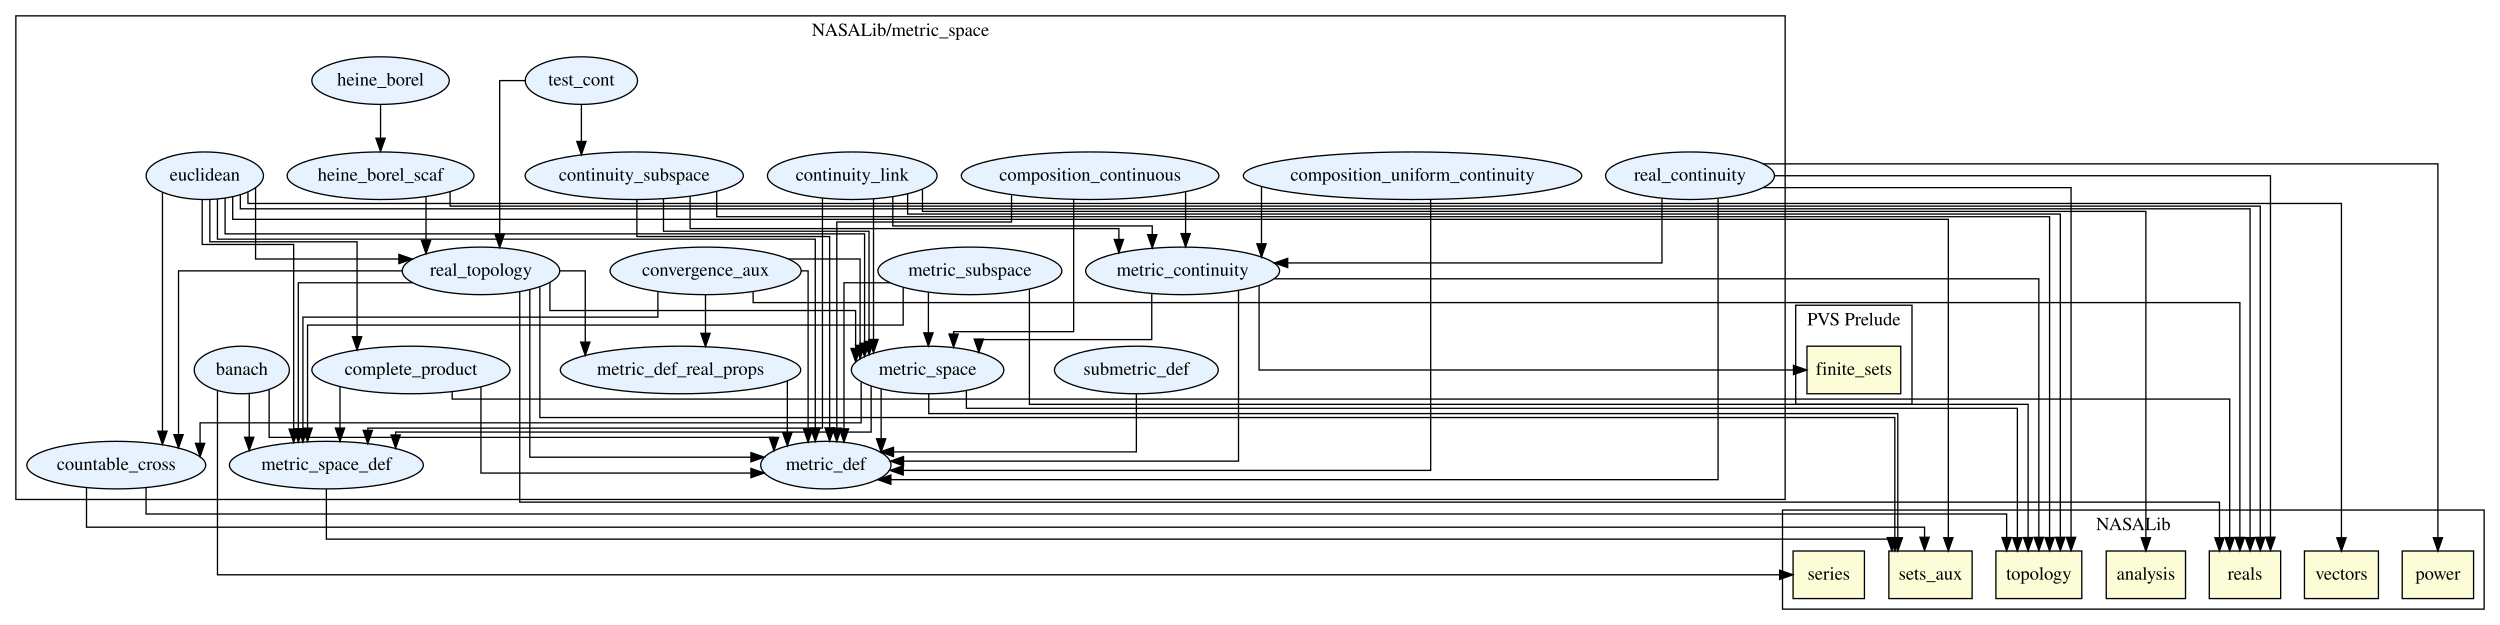
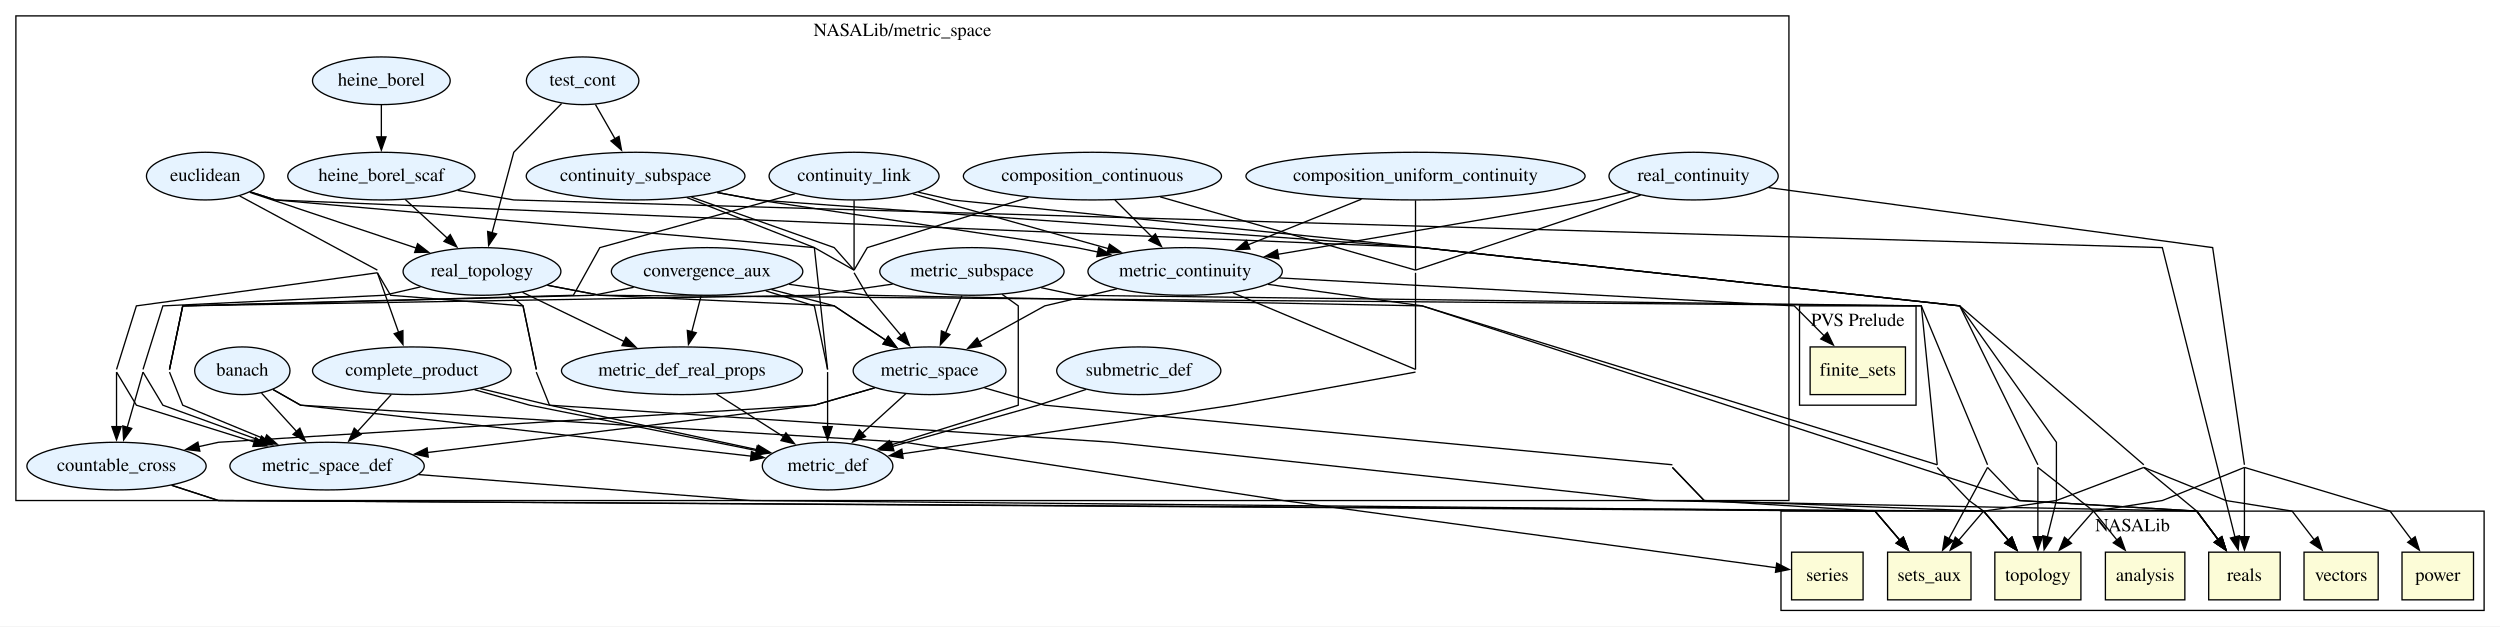
- <svg xmlns="http://www.w3.org/2000/svg" width="1892pt" height="473pt" viewBox="0.00 0.00 1892.00 473.00">
+ <svg xmlns="http://www.w3.org/2000/svg" width="1888pt" height="473pt" viewBox="0.00 0.00 1888.00 473.00">
  <g id="graph0" class="graph" transform="scale(1 1) rotate(0) translate(4 469)">
-     <polygon fill="white" stroke="transparent" points="-4,4 -4,-469 1888,-469 1888,4 -4,4" />
-     <g id="clust1" class="cluster">
-       <polygon fill="none" stroke="black" points="1345,-8 1345,-83 1876,-83 1876,-8 1345,-8" />
-       <text text-anchor="middle" x="1610.5" y="-67.8" font-family="Times,serif" font-size="14.00">NASALib</text>
-     </g>
+     <polygon fill="white" stroke="none" points="-4,4 -4,-469 1884,-469 1884,4 -4,4" />
    <g id="clust2" class="cluster">
      <polygon fill="none" stroke="black" points="8,-91 8,-457 1347,-457 1347,-91 8,-91" />
      <text text-anchor="middle" x="677.5" y="-441.8" font-family="Times,serif" font-size="14.00">NASALib/metric_space</text>
    </g>
+     <g id="clust1" class="cluster">
+       <polygon fill="none" stroke="black" points="1341,-8 1341,-83 1872,-83 1872,-8 1341,-8" />
+       <text text-anchor="middle" x="1606.5" y="-67.8" font-family="Times,serif" font-size="14.00">NASALib</text>
+     </g>
    <g id="clust3" class="cluster">
      <polygon fill="none" stroke="black" points="1355,-163 1355,-238 1443,-238 1443,-163 1355,-163" />
      <text text-anchor="middle" x="1399" y="-222.8" font-family="Times,serif" font-size="14.00">PVS Prelude</text>
    </g>
    <g id="node1" class="node">
-       <polygon fill="#fcfcd7" stroke="black" points="1434.5,-207 1363.5,-207 1363.5,-171 1434.5,-171 1434.5,-207" />
-       <text text-anchor="middle" x="1399" y="-185.3" font-family="Times,serif" font-size="14.00">finite_sets</text>
+       <polygon fill="#fcfcd7" stroke="black" points="1646,-52 1586,-52 1586,-16 1646,-16 1646,-52" />
+       <text text-anchor="middle" x="1616" y="-30.3" font-family="Times,serif" font-size="14.00">analysis</text>
    </g>
    <g id="node2" class="node">
-       <polygon fill="#fcfcd7" stroke="black" points="1650,-52 1590,-52 1590,-16 1650,-16 1650,-52" />
-       <text text-anchor="middle" x="1620" y="-30.3" font-family="Times,serif" font-size="14.00">analysis</text>
-     </g>
-     <g id="node3" class="node">
      <ellipse fill="#e6f3ff" stroke="black" cx="179" cy="-189" rx="36" ry="18" />
      <text text-anchor="middle" x="179" y="-185.3" font-family="Times,serif" font-size="14.00">banach</text>
    </g>
-     <g id="node15" class="node">
+     <g id="node14" class="node">
      <ellipse fill="#e6f3ff" stroke="black" cx="621" cy="-117" rx="49.29" ry="18" />
      <text text-anchor="middle" x="621" y="-113.3" font-family="Times,serif" font-size="14.00">metric_def</text>
    </g>
    <g id="edge1" class="edge">
-       <path fill="none" stroke="black" d="M199.68,-174.25C199.68,-159.19 199.68,-138 199.68,-138 199.68,-138 581.73,-138 581.73,-138 581.73,-138 581.73,-137 581.73,-137" />
-       <polygon fill="black" stroke="black" points="585.23,-137.99 581.73,-127.99 578.23,-137.99 585.23,-137.99" />
-     </g>
-     <g id="node18" class="node">
+       <path fill="none" stroke="black" d="M202.29,-174.77C212.84,-168.77 223,-163 223,-163 223,-163 453.01,-136.99 563.32,-124.52" />
+       <polygon fill="black" stroke="black" points="563.52,-128.02 573.06,-123.42 562.73,-121.07 563.52,-128.02" />
+     </g>
+     <g id="node17" class="node">
      <ellipse fill="#e6f3ff" stroke="black" cx="243" cy="-117" rx="73.39" ry="18" />
      <text text-anchor="middle" x="243" y="-113.3" font-family="Times,serif" font-size="14.00">metric_space_def</text>
    </g>
    <g id="edge2" class="edge">
-       <path fill="none" stroke="black" d="M184.62,-171.2C184.62,-171.2 184.62,-138.1 184.62,-138.1" />
-       <polygon fill="black" stroke="black" points="188.12,-138.1 184.62,-128.1 181.12,-138.1 188.12,-138.1" />
-     </g>
-     <g id="node26" class="node">
-       <polygon fill="#fcfcd7" stroke="black" points="1407,-52 1353,-52 1353,-16 1407,-16 1407,-52" />
-       <text text-anchor="middle" x="1380" y="-30.3" font-family="Times,serif" font-size="14.00">series</text>
+       <path fill="none" stroke="black" d="M193.52,-172.12C201.32,-163.59 211.1,-152.89 219.91,-143.25" />
+       <polygon fill="black" stroke="black" points="222.46,-145.66 226.62,-135.91 217.29,-140.93 222.46,-145.66" />
+     </g>
+     <g id="node25" class="node">
+       <polygon fill="#fcfcd7" stroke="black" points="1403,-52 1349,-52 1349,-16 1403,-16 1403,-52" />
+       <text text-anchor="middle" x="1376" y="-30.3" font-family="Times,serif" font-size="14.00">series</text>
    </g>
    <g id="edge3" class="edge">
-       <path fill="none" stroke="black" d="M160.58,-173.57C160.58,-134.37 160.58,-34 160.58,-34 160.58,-34 1342.82,-34 1342.82,-34" />
-       <polygon fill="black" stroke="black" points="1342.82,-37.5 1352.82,-34 1342.82,-30.5 1342.82,-37.5" />
-     </g>
-     <g id="node4" class="node">
+       <path fill="none" stroke="black" d="M202.29,-174.77C212.84,-168.77 223,-163 223,-163 223,-163 679,-135 679,-135 679,-135 965,-91 965,-91 965,-91 1235.11,-54.2 1337.38,-40.26" />
+       <polygon fill="black" stroke="black" points="1337.78,-43.74 1347.22,-38.92 1336.83,-36.8 1337.78,-43.74" />
+     </g>
+     <g id="node3" class="node">
      <ellipse fill="#e6f3ff" stroke="black" cx="307" cy="-189" rx="74.99" ry="18" />
      <text text-anchor="middle" x="307" y="-185.3" font-family="Times,serif" font-size="14.00">complete_product</text>
    </g>
    <g id="edge4" class="edge">
-       <path fill="none" stroke="black" d="M359.98,-176.12C359.98,-153.97 359.98,-111 359.98,-111 359.98,-111 564.33,-111 564.33,-111" />
-       <polygon fill="black" stroke="black" points="564.33,-114.5 574.33,-111 564.33,-107.5 564.33,-114.5" />
+       <path fill="none" stroke="black" d="M354.37,-174.69C375.62,-168.72 396,-163 396,-163 396,-163 500.72,-142.06 567.27,-128.75" />
+       <polygon fill="black" stroke="black" points="567.81,-132.21 576.93,-126.81 566.44,-125.34 567.81,-132.21" />
    </g>
    <g id="edge5" class="edge">
-       <path fill="none" stroke="black" d="M253.3,-176.46C253.3,-176.46 253.3,-145.06 253.3,-145.06" />
-       <polygon fill="black" stroke="black" points="256.8,-145.06 253.3,-135.06 249.8,-145.06 256.8,-145.06" />
-     </g>
-     <g id="node25" class="node">
-       <polygon fill="#fcfcd7" stroke="black" points="1722,-52 1668,-52 1668,-16 1722,-16 1722,-52" />
-       <text text-anchor="middle" x="1695" y="-30.3" font-family="Times,serif" font-size="14.00">reals</text>
+       <path fill="none" stroke="black" d="M291.51,-171.05C283.88,-162.71 274.53,-152.49 266.09,-143.25" />
+       <polygon fill="black" stroke="black" points="268.7,-140.92 259.37,-135.91 263.54,-145.65 268.7,-140.92" />
+     </g>
+     <g id="node24" class="node">
+       <polygon fill="#fcfcd7" stroke="black" points="1718,-52 1664,-52 1664,-16 1718,-16 1718,-52" />
+       <text text-anchor="middle" x="1691" y="-30.3" font-family="Times,serif" font-size="14.00">reals</text>
    </g>
    <g id="edge6" class="edge">
-       <path fill="none" stroke="black" d="M338.21,-172.55C338.21,-169.37 338.21,-167 338.21,-167 338.21,-167 1683.43,-167 1683.43,-167 1683.43,-167 1683.43,-62.21 1683.43,-62.21" />
-       <polygon fill="black" stroke="black" points="1686.93,-62.21 1683.43,-52.21 1679.93,-62.21 1686.93,-62.21" />
-     </g>
-     <g id="node5" class="node">
+       <path fill="none" stroke="black" d="M358.7,-175.57C384.8,-169.3 411,-163 411,-163 411,-163 836,-135 836,-135 836,-135 1245,-91 1245,-91 1245,-91 1655,-83 1655,-83 1655,-83 1662.9,-72.46 1671.3,-61.26" />
+       <polygon fill="black" stroke="black" points="1673.9,-63.64 1677.1,-53.54 1668.3,-59.44 1673.9,-63.64" />
+     </g>
+     <g id="node4" class="node">
      <ellipse fill="#e6f3ff" stroke="black" cx="821" cy="-336" rx="97.48" ry="18" />
      <text text-anchor="middle" x="821" y="-332.3" font-family="Times,serif" font-size="14.00">composition_continuous</text>
    </g>
-     <g id="node14" class="node">
+     <g id="node13" class="node">
      <ellipse fill="#e6f3ff" stroke="black" cx="891" cy="-264" rx="73.39" ry="18" />
      <text text-anchor="middle" x="891" y="-260.3" font-family="Times,serif" font-size="14.00">metric_continuity</text>
    </g>
    <g id="edge7" class="edge">
-       <path fill="none" stroke="black" d="M893.26,-323.79C893.26,-323.79 893.26,-292.23 893.26,-292.23" />
-       <polygon fill="black" stroke="black" points="896.76,-292.23 893.26,-282.23 889.76,-292.23 896.76,-292.23" />
+       <path fill="none" stroke="black" d="M837.95,-318.05C846.46,-309.54 856.93,-299.07 866.32,-289.68" />
+       <polygon fill="black" stroke="black" points="868.54,-292.41 873.14,-282.86 863.59,-287.46 868.54,-292.41" />
    </g>
    <g id="edge8" class="edge">
-       <path fill="none" stroke="black" d="M761.53,-321.36C761.53,-311.77 761.53,-301 761.53,-301 761.53,-301 629.29,-301 629.29,-301 629.29,-301 629.29,-144.98 629.29,-144.98" />
-       <polygon fill="black" stroke="black" points="632.79,-144.98 629.29,-134.98 625.79,-144.98 632.79,-144.98" />
-     </g>
-     <g id="node17" class="node">
+       <path fill="none" stroke="black" d="M872.15,-320.33C943.7,-299.8 1065,-265 1065,-265" />
+       <path fill="none" stroke="black" d="M1065,-263C1065,-263 1065,-190 1065,-190" />
+     </g>
+     <g id="node16" class="node">
      <ellipse fill="#e6f3ff" stroke="black" cx="698" cy="-189" rx="57.69" ry="18" />
      <text text-anchor="middle" x="698" y="-185.3" font-family="Times,serif" font-size="14.00">metric_space</text>
    </g>
    <g id="edge9" class="edge">
-       <path fill="none" stroke="black" d="M808.55,-318.08C808.55,-285.07 808.55,-218 808.55,-218 808.55,-218 717.69,-218 717.69,-218 717.69,-218 717.69,-216.2 717.69,-216.2" />
-       <polygon fill="black" stroke="black" points="721.19,-216.2 717.69,-206.2 714.19,-216.2 721.19,-216.2" />
-     </g>
-     <g id="node6" class="node">
+       <path fill="none" stroke="black" d="M772.74,-319.95C722.48,-304.28 651,-282 651,-282 651,-282 641,-265 641,-265" />
+     </g>
+     <g id="node5" class="node">
      <ellipse fill="#e6f3ff" stroke="black" cx="1065" cy="-336" rx="128.08" ry="18" />
      <text text-anchor="middle" x="1065" y="-332.3" font-family="Times,serif" font-size="14.00">composition_uniform_continuity</text>
    </g>
    <g id="edge10" class="edge">
-       <path fill="none" stroke="black" d="M950.7,-327.74C950.7,-327.74 950.7,-284.48 950.7,-284.48" />
-       <polygon fill="black" stroke="black" points="954.2,-284.48 950.7,-274.48 947.2,-284.48 954.2,-284.48" />
+       <path fill="none" stroke="black" d="M1024.2,-318.59C998.49,-308.24 965.18,-294.84 938.31,-284.03" />
+       <polygon fill="black" stroke="black" points="939.97,-280.93 929.39,-280.44 937.36,-287.42 939.97,-280.93" />
    </g>
    <g id="edge11" class="edge">
-       <path fill="none" stroke="black" d="M1078.74,-317.75C1078.74,-264.49 1078.74,-113 1078.74,-113 1078.74,-113 679.55,-113 679.55,-113" />
-       <polygon fill="black" stroke="black" points="679.55,-109.5 669.55,-113 679.55,-116.5 679.55,-109.5" />
-     </g>
-     <g id="node7" class="node">
+       <path fill="none" stroke="black" d="M1065,-317.7C1065,-296.97 1065,-265 1065,-265" />
+     </g>
+     <g id="node6" class="node">
      <ellipse fill="#e6f3ff" stroke="black" cx="641" cy="-336" rx="64.19" ry="18" />
      <text text-anchor="middle" x="641" y="-332.3" font-family="Times,serif" font-size="14.00">continuity_link</text>
    </g>
    <g id="edge12" class="edge">
-       <path fill="none" stroke="black" d="M694.12,-325.64C694.12,-318.02 694.12,-309 694.12,-309 694.12,-309 1620,-309 1620,-309 1620,-309 1620,-62.04 1620,-62.04" />
-       <polygon fill="black" stroke="black" points="1623.5,-62.04 1620,-52.04 1616.5,-62.04 1623.5,-62.04" />
+       <path fill="none" stroke="black" d="M689.53,-323.85C703.48,-320.65 715,-318 715,-318 715,-318 1070,-282 1070,-282 1070,-282 1476,-238 1476,-238 1476,-238 1535,-118 1535,-118" />
+       <path fill="none" stroke="black" d="M1535,-116C1535,-116 1577,-83 1577,-83 1577,-83 1585.56,-72.46 1594.66,-61.26" />
+       <polygon fill="black" stroke="black" points="1597.38,-63.47 1600.97,-53.5 1591.94,-59.06 1597.38,-63.47" />
    </g>
    <g id="edge13" class="edge">
-       <path fill="none" stroke="black" d="M671.68,-320.1C671.68,-309.69 671.68,-298 671.68,-298 671.68,-298 868.02,-298 868.02,-298 868.02,-298 868.02,-291.4 868.02,-291.4" />
-       <polygon fill="black" stroke="black" points="871.52,-291.4 868.02,-281.4 864.52,-291.4 871.52,-291.4" />
+       <path fill="none" stroke="black" d="M685.41,-322.57C726.54,-311.05 787.97,-293.85 832.97,-281.25" />
+       <polygon fill="black" stroke="black" points="833.89,-284.62 842.58,-278.56 832,-277.88 833.89,-284.62" />
    </g>
    <g id="edge14" class="edge">
-       <path fill="none" stroke="black" d="M657.07,-318.56C657.07,-318.56 657.07,-212.1 657.07,-212.1" />
-       <polygon fill="black" stroke="black" points="660.57,-212.1 657.07,-202.1 653.57,-212.1 660.57,-212.1" />
+       <path fill="none" stroke="black" d="M641,-317.7C641,-296.97 641,-265 641,-265" />
    </g>
    <g id="edge15" class="edge">
-       <path fill="none" stroke="black" d="M618.43,-319.05C618.43,-272.31 618.43,-145 618.43,-145 618.43,-145 274.35,-145 274.35,-145 274.35,-145 274.35,-143.29 274.35,-143.29" />
-       <polygon fill="black" stroke="black" points="277.85,-143.29 274.35,-133.29 270.85,-143.29 277.85,-143.29" />
-     </g>
-     <g id="node28" class="node">
-       <polygon fill="#fcfcd7" stroke="black" points="1571.5,-52 1506.5,-52 1506.5,-16 1571.5,-16 1571.5,-52" />
-       <text text-anchor="middle" x="1539" y="-30.3" font-family="Times,serif" font-size="14.00">topology</text>
+       <path fill="none" stroke="black" d="M124,-188C124,-188 134,-163 134,-163 134,-163 166.8,-149.46 196.42,-137.23" />
+       <polygon fill="black" stroke="black" points="197.4,-140.61 205.31,-133.56 194.73,-134.14 197.4,-140.61" />
+       <path fill="none" stroke="black" d="M596.47,-322.71C539.75,-307.05 449,-282 449,-282 449,-282 429,-246 429,-246 429,-246 134,-238 134,-238 134,-238 124,-190 124,-190" />
+     </g>
+     <g id="node27" class="node">
+       <polygon fill="#fcfcd7" stroke="black" points="1567.5,-52 1502.5,-52 1502.5,-16 1567.5,-16 1567.5,-52" />
+       <text text-anchor="middle" x="1535" y="-30.3" font-family="Times,serif" font-size="14.00">topology</text>
    </g>
    <g id="edge16" class="edge">
-       <path fill="none" stroke="black" d="M682.9,-322.18C682.9,-314.71 682.9,-307 682.9,-307 682.9,-307 1555.25,-307 1555.25,-307 1555.25,-307 1555.25,-62.34 1555.25,-62.34" />
-       <polygon fill="black" stroke="black" points="1558.75,-62.34 1555.25,-52.34 1551.75,-62.34 1558.75,-62.34" />
-     </g>
-     <g id="node8" class="node">
+       <path fill="none" stroke="black" d="M1535,-116C1535,-116 1535,-86.96 1535,-63.66" />
+       <polygon fill="black" stroke="black" points="1538.5,-63.69 1535,-53.69 1531.5,-63.69 1538.5,-63.69" />
+     </g>
+     <g id="node7" class="node">
      <ellipse fill="#e6f3ff" stroke="black" cx="476" cy="-336" rx="82.59" ry="18" />
      <text text-anchor="middle" x="476" y="-332.3" font-family="Times,serif" font-size="14.00">continuity_subspace</text>
    </g>
    <g id="edge17" class="edge">
-       <path fill="none" stroke="black" d="M518.27,-320.19C518.27,-309.01 518.27,-296 518.27,-296 518.27,-296 842.79,-296 842.79,-296 842.79,-296 842.79,-287.76 842.79,-287.76" />
-       <polygon fill="black" stroke="black" points="846.29,-287.76 842.79,-277.76 839.29,-287.76 846.29,-287.76" />
+       <path fill="none" stroke="black" d="M537.62,-323.61C554.38,-320.52 568,-318 568,-318 568,-318 809,-282 809,-282 809,-282 815.61,-280.63 825.08,-278.67" />
+       <polygon fill="black" stroke="black" points="825.74,-282.1 834.82,-276.65 824.32,-275.25 825.74,-282.1" />
    </g>
    <g id="edge18" class="edge">
-       <path fill="none" stroke="black" d="M477.99,-317.82C477.99,-304.96 477.99,-290 477.99,-290 477.99,-290 623.86,-290 623.86,-290 623.86,-290 623.86,-145.19 623.86,-145.19" />
-       <polygon fill="black" stroke="black" points="627.36,-145.19 623.86,-135.19 620.36,-145.19 627.36,-145.19" />
+       <path fill="none" stroke="black" d="M514.69,-319.81C554.58,-304.15 611,-282 611,-282 611,-282 621,-190 621,-190" />
    </g>
    <g id="edge19" class="edge">
-       <path fill="none" stroke="black" d="M498.13,-318.43C498.13,-306.92 498.13,-294 498.13,-294 498.13,-294 653.69,-294 653.69,-294 653.69,-294 653.69,-210.64 653.69,-210.64" />
-       <polygon fill="black" stroke="black" points="657.19,-210.64 653.69,-200.64 650.19,-210.64 657.19,-210.64" />
+       <path fill="none" stroke="black" d="M518.18,-320.1C562.55,-304.42 626,-282 626,-282 626,-282 641,-265 641,-265" />
    </g>
    <g id="edge20" class="edge">
-       <path fill="none" stroke="black" d="M538.41,-324.1C538.41,-315.36 538.41,-305 538.41,-305 538.41,-305 1547.12,-305 1547.12,-305 1547.12,-305 1547.12,-62.2 1547.12,-62.2" />
-       <polygon fill="black" stroke="black" points="1550.63,-62.2 1547.12,-52.2 1543.63,-62.2 1550.63,-62.2" />
-     </g>
-     <g id="node9" class="node">
+       <path fill="none" stroke="black" d="M537.62,-323.61C554.38,-320.52 568,-318 568,-318 568,-318 1070,-282 1070,-282 1070,-282 1476,-238 1476,-238 1476,-238 1549,-135 1549,-135 1549,-135 1549,-91 1549,-91 1549,-91 1545.55,-77.21 1542.08,-63.32" />
+       <polygon fill="black" stroke="black" points="1545.54,-62.73 1539.72,-53.88 1538.75,-64.43 1545.54,-62.73" />
+     </g>
+     <g id="node8" class="node">
      <ellipse fill="#e6f3ff" stroke="black" cx="530" cy="-264" rx="72.29" ry="18" />
      <text text-anchor="middle" x="530" y="-260.3" font-family="Times,serif" font-size="14.00">convergence_aux</text>
    </g>
    <g id="edge21" class="edge">
-       <path fill="none" stroke="black" d="M602.24,-264C605.58,-264 607.57,-264 607.57,-264 607.57,-264 607.57,-144.44 607.57,-144.44" />
-       <polygon fill="black" stroke="black" points="611.07,-144.44 607.57,-134.44 604.07,-144.44 611.07,-144.44" />
-     </g>
-     <g id="node16" class="node">
+       <path fill="none" stroke="black" d="M574.29,-249.33C593.2,-243.49 611,-238 611,-238 611,-238 621,-190 621,-190" />
+       <path fill="none" stroke="black" d="M621,-188C621,-188 621,-166.08 621,-146.77" />
+       <polygon fill="black" stroke="black" points="624.5,-146.82 621,-136.82 617.5,-146.82 624.5,-146.82" />
+     </g>
+     <g id="node15" class="node">
      <ellipse fill="#e6f3ff" stroke="black" cx="511" cy="-189" rx="90.98" ry="18" />
      <text text-anchor="middle" x="511" y="-185.3" font-family="Times,serif" font-size="14.00">metric_def_real_props</text>
    </g>
    <g id="edge22" class="edge">
-       <path fill="none" stroke="black" d="M529.92,-245.84C529.92,-245.84 529.92,-216.73 529.92,-216.73" />
-       <polygon fill="black" stroke="black" points="533.42,-216.73 529.92,-206.73 526.42,-216.73 533.42,-216.73" />
+       <path fill="none" stroke="black" d="M525.5,-245.7C523.38,-237.58 520.81,-227.68 518.42,-218.5" />
+       <polygon fill="black" stroke="black" points="521.82,-217.69 515.92,-208.89 515.05,-219.45 521.82,-217.69" />
    </g>
    <g id="edge23" class="edge">
-       <path fill="none" stroke="black" d="M592.57,-273C620.37,-273 646.92,-273 646.92,-273 646.92,-273 646.92,-207.67 646.92,-207.67" />
-       <polygon fill="black" stroke="black" points="650.42,-207.67 646.92,-197.67 643.42,-207.67 650.42,-207.67" />
+       <path fill="none" stroke="black" d="M578.56,-250.35C602.37,-244.15 626,-238 626,-238 626,-238 646.07,-224.62 665.02,-211.99" />
+       <polygon fill="black" stroke="black" points="666.79,-215.02 673.17,-206.56 662.9,-209.19 666.79,-215.02" />
    </g>
    <g id="edge24" class="edge">
-       <path fill="none" stroke="black" d="M493.89,-248.14C493.89,-238.88 493.89,-229 493.89,-229 493.89,-229 225.25,-229 225.25,-229 225.25,-229 225.25,-144.5 225.25,-144.5" />
-       <polygon fill="black" stroke="black" points="228.75,-144.5 225.25,-134.5 221.75,-144.5 228.75,-144.5" />
+       <path fill="none" stroke="black" d="M474.56,-252.04C457.92,-248.75 444,-246 444,-246 444,-246 134,-238 134,-238 134,-238 124,-190 124,-190" />
    </g>
    <g id="edge25" class="edge">
-       <path fill="none" stroke="black" d="M565.96,-248.39C565.96,-243.81 565.96,-240 565.96,-240 565.96,-240 1691.14,-240 1691.14,-240 1691.14,-240 1691.14,-62.28 1691.14,-62.28" />
-       <polygon fill="black" stroke="black" points="1694.64,-62.28 1691.14,-52.28 1687.64,-62.28 1694.64,-62.28" />
-     </g>
-     <g id="node10" class="node">
+       <path fill="none" stroke="black" d="M591.92,-254.3C621.69,-250.12 651,-246 651,-246 651,-246 1070,-238 1070,-238 1070,-238 1521,-91 1521,-91 1521,-91 1655,-83 1655,-83 1655,-83 1662.9,-72.46 1671.3,-61.26" />
+       <polygon fill="black" stroke="black" points="1673.9,-63.64 1677.1,-53.54 1668.3,-59.44 1673.9,-63.64" />
+     </g>
+     <g id="node9" class="node">
      <ellipse fill="#e6f3ff" stroke="black" cx="84" cy="-117" rx="67.69" ry="18" />
      <text text-anchor="middle" x="84" y="-113.3" font-family="Times,serif" font-size="14.00">countable_cross</text>
    </g>
-     <g id="node27" class="node">
-       <polygon fill="#fcfcd7" stroke="black" points="1488.5,-52 1425.5,-52 1425.5,-16 1488.5,-16 1488.5,-52" />
-       <text text-anchor="middle" x="1457" y="-30.3" font-family="Times,serif" font-size="14.00">sets_aux</text>
+     <g id="node26" class="node">
+       <polygon fill="#fcfcd7" stroke="black" points="1484.5,-52 1421.5,-52 1421.5,-16 1484.5,-16 1484.5,-52" />
+       <text text-anchor="middle" x="1453" y="-30.3" font-family="Times,serif" font-size="14.00">sets_aux</text>
    </g>
    <g id="edge26" class="edge">
-       <path fill="none" stroke="black" d="M61.47,-99.77C61.47,-86.35 61.47,-70 61.47,-70 61.47,-70 1452.5,-70 1452.5,-70 1452.5,-70 1452.5,-62.42 1452.5,-62.42" />
-       <polygon fill="black" stroke="black" points="1456,-62.42 1452.5,-52.42 1449,-62.42 1456,-62.42" />
+       <path fill="none" stroke="black" d="M125.66,-102.48C143.8,-96.59 161,-91 161,-91 161,-91 1412,-83 1412,-83 1412,-83 1421.18,-72.25 1430.85,-60.93" />
+       <polygon fill="black" stroke="black" points="1433.38,-63.36 1437.22,-53.48 1428.06,-58.81 1433.38,-63.36" />
    </g>
    <g id="edge27" class="edge">
-       <path fill="none" stroke="black" d="M106.53,-99.8C106.53,-90.14 106.53,-80 106.53,-80 106.53,-80 1514.62,-80 1514.62,-80 1514.62,-80 1514.62,-62.18 1514.62,-62.18" />
-       <polygon fill="black" stroke="black" points="1518.13,-62.18 1514.62,-52.18 1511.13,-62.18 1518.13,-62.18" />
-     </g>
-     <g id="node11" class="node">
+       <path fill="none" stroke="black" d="M125.66,-102.48C143.8,-96.59 161,-91 161,-91 161,-91 1494,-83 1494,-83 1494,-83 1503.18,-72.25 1512.85,-60.93" />
+       <polygon fill="black" stroke="black" points="1515.38,-63.36 1519.22,-53.48 1510.06,-58.81 1515.38,-63.36" />
+     </g>
+     <g id="node10" class="node">
      <ellipse fill="#e6f3ff" stroke="black" cx="151" cy="-336" rx="44.39" ry="18" />
      <text text-anchor="middle" x="151" y="-332.3" font-family="Times,serif" font-size="14.00">euclidean</text>
    </g>
    <g id="edge28" class="edge">
-       <path fill="none" stroke="black" d="M154.8,-317.95C154.8,-303.63 154.8,-286 154.8,-286 154.8,-286 266.23,-286 266.23,-286 266.23,-286 266.23,-214.16 266.23,-214.16" />
-       <polygon fill="black" stroke="black" points="269.73,-214.16 266.23,-204.16 262.73,-214.16 269.73,-214.16" />
+       <path fill="none" stroke="black" d="M281,-263C281,-263 289.73,-238.49 297.07,-217.87" />
+       <polygon fill="black" stroke="black" points="300.27,-219.32 300.33,-208.73 293.68,-216.97 300.27,-219.32" />
    </g>
    <g id="edge29" class="edge">
-       <path fill="none" stroke="black" d="M118.95,-323.6C118.95,-323.6 118.95,-142.69 118.95,-142.69" />
-       <polygon fill="black" stroke="black" points="122.45,-142.69 118.95,-132.69 115.45,-142.69 122.45,-142.69" />
+       <path fill="none" stroke="black" d="M84,-188C84,-188 84,-166.08 84,-146.77" />
+       <polygon fill="black" stroke="black" points="87.5,-146.82 84,-136.82 80.5,-146.82 87.5,-146.82" />
    </g>
    <g id="edge30" class="edge">
-       <path fill="none" stroke="black" d="M160.57,-318.4C160.57,-304.7 160.57,-288 160.57,-288 160.57,-288 613,-288 613,-288 613,-288 613,-144.98 613,-144.98" />
-       <polygon fill="black" stroke="black" points="616.5,-144.98 613,-134.98 609.5,-144.98 616.5,-144.98" />
+       <path fill="none" stroke="black" d="M401,-188C401,-188 411,-163 411,-163 411,-163 505.84,-142.68 568.05,-129.35" />
+       <polygon fill="black" stroke="black" points="568.74,-132.78 577.78,-127.26 567.27,-125.93 568.74,-132.78" />
+       <path fill="none" stroke="black" d="M281,-263C281,-263 291,-246 291,-246 291,-246 391,-238 391,-238 391,-238 401,-190 401,-190" />
    </g>
    <g id="edge31" class="edge">
-       <path fill="none" stroke="black" d="M166.34,-319.11C166.34,-306.71 166.34,-292 166.34,-292 166.34,-292 650.31,-292 650.31,-292 650.31,-292 650.31,-209.25 650.31,-209.25" />
-       <polygon fill="black" stroke="black" points="653.81,-209.25 650.31,-199.25 646.81,-209.25 653.81,-209.25" />
+       <path fill="none" stroke="black" d="M185.16,-324.04C195.42,-320.75 204,-318 204,-318 204,-318 611,-282 611,-282 611,-282 641,-265 641,-265" />
+       <path fill="none" stroke="black" d="M641,-263C641,-263 651,-246 651,-246 651,-246 664.31,-230.14 676.77,-215.29" />
+       <polygon fill="black" stroke="black" points="679.18,-217.87 682.93,-207.96 673.82,-213.37 679.18,-217.87" />
    </g>
    <g id="edge32" class="edge">
-       <path fill="none" stroke="black" d="M149.02,-317.81C149.02,-302.82 149.02,-284 149.02,-284 149.02,-284 218.25,-284 218.25,-284 218.25,-284 218.25,-144.24 218.25,-144.24" />
-       <polygon fill="black" stroke="black" points="221.75,-144.24 218.25,-134.24 214.75,-144.24 221.75,-144.24" />
-     </g>
-     <g id="node21" class="node">
+       <path fill="none" stroke="black" d="M84,-188C84,-188 99,-163 99,-163 99,-163 147.39,-147.88 188.06,-135.17" />
+       <polygon fill="black" stroke="black" points="189.07,-138.52 197.57,-132.2 186.98,-131.84 189.07,-138.52" />
+       <path fill="none" stroke="black" d="M176.99,-321C214.93,-300.57 281,-265 281,-265" />
+       <path fill="none" stroke="black" d="M281,-263C281,-263 99,-238 99,-238 99,-238 84,-190 84,-190" />
+     </g>
+     <g id="node20" class="node">
      <ellipse fill="#e6f3ff" stroke="black" cx="360" cy="-264" rx="59.59" ry="18" />
      <text text-anchor="middle" x="360" y="-260.3" font-family="Times,serif" font-size="14.00">real_topology</text>
    </g>
    <g id="edge33" class="edge">
-       <path fill="none" stroke="black" d="M189.42,-326.97C189.42,-309.55 189.42,-273 189.42,-273 189.42,-273 297.89,-273 297.89,-273" />
-       <polygon fill="black" stroke="black" points="297.89,-276.5 307.89,-273 297.89,-269.5 297.89,-276.5" />
+       <path fill="none" stroke="black" d="M184.58,-323.75C218.65,-312.34 271.76,-294.56 310.62,-281.54" />
+       <polygon fill="black" stroke="black" points="311.37,-284.98 319.74,-278.49 309.14,-278.34 311.37,-284.98" />
    </g>
    <g id="edge34" class="edge">
-       <path fill="none" stroke="black" d="M177.88,-321.46C177.88,-315.96 177.88,-311 177.88,-311 177.88,-311 1698.86,-311 1698.86,-311 1698.86,-311 1698.86,-62.17 1698.86,-62.17" />
-       <polygon fill="black" stroke="black" points="1702.36,-62.17 1698.86,-52.17 1695.36,-62.17 1702.36,-62.17" />
+       <path fill="none" stroke="black" d="M185.16,-324.04C195.42,-320.75 204,-318 204,-318 204,-318 1070,-282 1070,-282 1070,-282 1476,-238 1476,-238 1476,-238 1615,-118 1615,-118" />
+       <path fill="none" stroke="black" d="M1615,-116C1615,-116 1655,-83 1655,-83 1655,-83 1662.9,-72.46 1671.3,-61.26" />
+       <polygon fill="black" stroke="black" points="1673.9,-63.64 1677.1,-53.54 1668.3,-59.44 1673.9,-63.64" />
    </g>
    <g id="edge35" class="edge">
-       <path fill="none" stroke="black" d="M172.11,-319.89C172.11,-311.51 172.11,-303 172.11,-303 172.11,-303 1470.5,-303 1470.5,-303 1470.5,-303 1470.5,-62.07 1470.5,-62.07" />
-       <polygon fill="black" stroke="black" points="1474,-62.07 1470.5,-52.07 1467,-62.07 1474,-62.07" />
-     </g>
-     <g id="node29" class="node">
-       <polygon fill="#fcfcd7" stroke="black" points="1796,-52 1740,-52 1740,-16 1796,-16 1796,-52" />
-       <text text-anchor="middle" x="1768" y="-30.3" font-family="Times,serif" font-size="14.00">vectors</text>
+       <path fill="none" stroke="black" d="M1615,-116C1615,-116 1549,-91 1549,-91 1549,-91 1494,-83 1494,-83 1494,-83 1484.82,-72.25 1475.15,-60.93" />
+       <polygon fill="black" stroke="black" points="1477.94,-58.81 1468.78,-53.48 1472.62,-63.36 1477.94,-58.81" />
+     </g>
+     <g id="node28" class="node">
+       <polygon fill="#fcfcd7" stroke="black" points="1792,-52 1736,-52 1736,-16 1792,-16 1792,-52" />
+       <text text-anchor="middle" x="1764" y="-30.3" font-family="Times,serif" font-size="14.00">vectors</text>
    </g>
    <g id="edge36" class="edge">
-       <path fill="none" stroke="black" d="M183.65,-323.54C183.65,-319.02 183.65,-315 183.65,-315 183.65,-315 1768,-315 1768,-315 1768,-315 1768,-62.01 1768,-62.01" />
-       <polygon fill="black" stroke="black" points="1771.5,-62.01 1768,-52.01 1764.5,-62.01 1771.5,-62.01" />
-     </g>
-     <g id="node12" class="node">
+       <path fill="none" stroke="black" d="M1615,-116C1615,-116 1677,-91 1677,-91 1677,-91 1727,-83 1727,-83 1727,-83 1735.12,-72.46 1743.75,-61.26" />
+       <polygon fill="black" stroke="black" points="1746.39,-63.58 1749.72,-53.53 1740.84,-59.31 1746.39,-63.58" />
+     </g>
+     <g id="node11" class="node">
      <ellipse fill="#e6f3ff" stroke="black" cx="284" cy="-408" rx="51.99" ry="18" />
      <text text-anchor="middle" x="284" y="-404.3" font-family="Times,serif" font-size="14.00">heine_borel</text>
    </g>
-     <g id="node13" class="node">
+     <g id="node12" class="node">
      <ellipse fill="#e6f3ff" stroke="black" cx="284" cy="-336" rx="70.69" ry="18" />
      <text text-anchor="middle" x="284" y="-332.3" font-family="Times,serif" font-size="14.00">heine_borel_scaf</text>
    </g>
+     <g id="edge37" class="edge">
+       <path fill="none" stroke="black" d="M284,-389.7C284,-382.41 284,-373.73 284,-365.54" />
+       <polygon fill="black" stroke="black" points="287.5,-365.62 284,-355.62 280.5,-365.62 287.5,-365.62" />
+     </g>
+     <g id="edge38" class="edge">
+       <path fill="none" stroke="black" d="M302.01,-318.41C311.48,-309.69 323.25,-298.85 333.72,-289.21" />
+       <polygon fill="black" stroke="black" points="336.02,-291.84 341.01,-282.5 331.28,-286.7 336.02,-291.84" />
+     </g>
    <g id="edge39" class="edge">
-       <path fill="none" stroke="black" d="M284,-389.83C284,-389.83 284,-364.41 284,-364.41" />
-       <polygon fill="black" stroke="black" points="287.5,-364.41 284,-354.41 280.5,-364.41 287.5,-364.41" />
-     </g>
-     <g id="edge37" class="edge">
-       <path fill="none" stroke="black" d="M318.42,-320.02C318.42,-320.02 318.42,-287.05 318.42,-287.05" />
-       <polygon fill="black" stroke="black" points="321.92,-287.05 318.42,-277.05 314.92,-287.05 321.92,-287.05" />
-     </g>
-     <g id="edge38" class="edge">
-       <path fill="none" stroke="black" d="M336.63,-323.69C336.63,-318.22 336.63,-313 336.63,-313 336.63,-313 1706.57,-313 1706.57,-313 1706.57,-313 1706.57,-62.31 1706.57,-62.31" />
-       <polygon fill="black" stroke="black" points="1710.07,-62.31 1706.57,-52.31 1703.07,-62.31 1710.07,-62.31" />
+       <path fill="none" stroke="black" d="M341.59,-325.21C363.82,-321.43 384,-318 384,-318 384,-318 1629,-282 1629,-282 1629,-282 1667.58,-128.32 1683.87,-63.4" />
+       <polygon fill="black" stroke="black" points="1687.23,-64.39 1686.27,-53.84 1680.44,-62.68 1687.23,-64.39" />
    </g>
    <g id="edge40" class="edge">
-       <path fill="none" stroke="black" d="M948.88,-252.61C948.88,-231.63 948.88,-189 948.88,-189 948.88,-189 1353.3,-189 1353.3,-189" />
-       <polygon fill="black" stroke="black" points="1353.3,-192.5 1363.3,-189 1353.3,-185.5 1353.3,-192.5" />
+       <path fill="none" stroke="black" d="M927.05,-247.87C978.02,-226.49 1065,-190 1065,-190" />
+       <path fill="none" stroke="black" d="M1065,-188C1065,-188 927,-163 927,-163 927,-163 765.72,-139.28 677.33,-126.28" />
+       <polygon fill="black" stroke="black" points="678.05,-122.85 667.65,-124.86 677.03,-129.78 678.05,-122.85" />
    </g>
    <g id="edge41" class="edge">
-       <path fill="none" stroke="black" d="M933.31,-249.13C933.31,-212.34 933.31,-120 933.31,-120 933.31,-120 679.8,-120 679.8,-120" />
-       <polygon fill="black" stroke="black" points="679.8,-116.5 669.8,-120 679.8,-123.5 679.8,-116.5" />
+       <path fill="none" stroke="black" d="M839.55,-250.87C812.55,-244.5 785,-238 785,-238 785,-238 758.98,-223.64 735.4,-210.63" />
+       <polygon fill="black" stroke="black" points="737.3,-207.68 726.85,-205.92 733.92,-213.81 737.3,-207.68" />
    </g>
    <g id="edge42" class="edge">
-       <path fill="none" stroke="black" d="M867.65,-246.68C867.65,-231.56 867.65,-212 867.65,-212 867.65,-212 736.77,-212 736.77,-212 736.77,-212 736.77,-211.04 736.77,-211.04" />
-       <polygon fill="black" stroke="black" points="740.27,-212.38 736.77,-202.38 733.27,-212.38 740.27,-212.38" />
+       <path fill="none" stroke="black" d="M1459,-116C1459,-116 1483,-91 1483,-91 1483,-91 1494,-83 1494,-83 1494,-83 1503.18,-72.25 1512.85,-60.93" />
+       <polygon fill="black" stroke="black" points="1515.38,-63.36 1519.22,-53.48 1510.06,-58.81 1515.38,-63.36" />
+       <path fill="none" stroke="black" d="M953.61,-254.26C1005.22,-247.05 1070,-238 1070,-238 1070,-238 1459,-118 1459,-118" />
+     </g>
+     <g id="node29" class="node">
+       <polygon fill="#fcfcd7" stroke="black" points="1435,-207 1363,-207 1363,-171 1435,-171 1435,-207" />
+       <text text-anchor="middle" x="1399" y="-185.3" font-family="Times,serif" font-size="14.00">finite_sets</text>
    </g>
    <g id="edge43" class="edge">
-       <path fill="none" stroke="black" d="M960.35,-258C1127.51,-258 1539,-258 1539,-258 1539,-258 1539,-62.33 1539,-62.33" />
-       <polygon fill="black" stroke="black" points="1542.5,-62.33 1539,-52.33 1535.5,-62.33 1542.5,-62.33" />
+       <path fill="none" stroke="black" d="M962.12,-259.13C1091.24,-252.12 1351,-238 1351,-238 1351,-238 1362.17,-226.83 1373.73,-215.27" />
+       <polygon fill="black" stroke="black" points="1376,-217.95 1380.6,-208.4 1371.05,-213 1376,-217.95" />
    </g>
    <g id="edge44" class="edge">
-       <path fill="none" stroke="black" d="M591.86,-180.74C591.86,-180.74 591.86,-141.63 591.86,-141.63" />
-       <polygon fill="black" stroke="black" points="595.36,-141.63 591.86,-131.63 588.36,-141.63 595.36,-141.63" />
+       <path fill="none" stroke="black" d="M537.07,-171.41C552.22,-161.77 571.47,-149.52 587.71,-139.19" />
+       <polygon fill="black" stroke="black" points="589.53,-142.17 596.09,-133.85 585.78,-136.27 589.53,-142.17" />
+     </g>
+     <g id="edge45" class="edge">
+       <path fill="none" stroke="black" d="M656.54,-176.09C634.13,-169.65 611,-163 611,-163 611,-163 161,-135 161,-135 161,-135 154.8,-133.63 145.91,-131.67" />
+       <polygon fill="black" stroke="black" points="146.93,-128.31 136.41,-129.57 145.42,-135.14 146.93,-128.31" />
    </g>
    <g id="edge46" class="edge">
-       <path fill="none" stroke="black" d="M647.72,-179.72C647.72,-167.91 647.72,-149 647.72,-149 647.72,-149 147.42,-149 147.42,-149 147.42,-149 147.42,-133.48 147.42,-133.48" />
-       <polygon fill="black" stroke="black" points="150.92,-133.48 147.42,-123.48 143.92,-133.48 150.92,-133.48" />
+       <path fill="none" stroke="black" d="M680.14,-171.76C670.33,-162.84 657.97,-151.61 647.09,-141.72" />
+       <polygon fill="black" stroke="black" points="649.64,-139.3 639.88,-135.17 644.93,-144.48 649.64,-139.3" />
    </g>
    <g id="edge47" class="edge">
-       <path fill="none" stroke="black" d="M662.84,-174.43C662.84,-174.43 662.84,-136.93 662.84,-136.93" />
-       <polygon fill="black" stroke="black" points="666.34,-136.93 662.84,-126.93 659.34,-136.93 666.34,-136.93" />
+       <path fill="none" stroke="black" d="M656.54,-176.09C634.13,-169.65 611,-163 611,-163 611,-163 426.36,-140.42 318.66,-127.25" />
+       <polygon fill="black" stroke="black" points="319.38,-123.81 309.02,-126.07 318.53,-130.76 319.38,-123.81" />
    </g>
    <g id="edge48" class="edge">
-       <path fill="none" stroke="black" d="M655.28,-176.65C655.28,-162.73 655.28,-142 655.28,-142 655.28,-142 295.4,-142 295.4,-142 295.4,-142 295.4,-139.79 295.4,-139.79" />
-       <polygon fill="black" stroke="black" points="298.9,-139.79 295.4,-129.79 291.9,-139.79 298.9,-139.79" />
+       <path fill="none" stroke="black" d="M739.46,-176.09C761.87,-169.65 785,-163 785,-163 785,-163 1259,-118 1259,-118" />
+       <path fill="none" stroke="black" d="M1259,-116C1259,-116 1283,-91 1283,-91 1283,-91 1412,-83 1412,-83 1412,-83 1421.18,-72.25 1430.85,-60.93" />
+       <polygon fill="black" stroke="black" points="1433.38,-63.36 1437.22,-53.48 1428.06,-58.81 1433.38,-63.36" />
    </g>
    <g id="edge49" class="edge">
-       <path fill="none" stroke="black" d="M698.88,-170.96C698.88,-163.25 698.88,-156 698.88,-156 698.88,-156 1432.25,-156 1432.25,-156 1432.25,-156 1432.25,-62 1432.25,-62" />
-       <polygon fill="black" stroke="black" points="1435.75,-62 1432.25,-52 1428.75,-62 1435.75,-62" />
+       <path fill="none" stroke="black" d="M1259,-116C1259,-116 1283,-91 1283,-91 1283,-91 1494,-83 1494,-83 1494,-83 1503.18,-72.25 1512.85,-60.93" />
+       <polygon fill="black" stroke="black" points="1515.38,-63.36 1519.22,-53.48 1510.06,-58.81 1515.38,-63.36" />
    </g>
    <g id="edge50" class="edge">
-       <path fill="none" stroke="black" d="M727.36,-173.48C727.36,-166.59 727.36,-160 727.36,-160 727.36,-160 1522.75,-160 1522.75,-160 1522.75,-160 1522.75,-62.05 1522.75,-62.05" />
-       <polygon fill="black" stroke="black" points="1526.25,-62.05 1522.75,-52.05 1519.25,-62.05 1526.25,-62.05" />
-     </g>
-     <g id="edge45" class="edge">
-       <path fill="none" stroke="black" d="M243,-98.97C243,-82.6 243,-61 243,-61 243,-61 1427.75,-61 1427.75,-61 1427.75,-61 1427.75,-60.12 1427.75,-60.12" />
-       <polygon fill="black" stroke="black" points="1431.25,-62.16 1427.75,-52.16 1424.25,-62.16 1431.25,-62.16" />
-     </g>
-     <g id="node19" class="node">
+       <path fill="none" stroke="black" d="M312.04,-110.61C406.11,-103.26 563,-91 563,-91 563,-91 1412,-83 1412,-83 1412,-83 1421.18,-72.25 1430.85,-60.93" />
+       <polygon fill="black" stroke="black" points="1433.38,-63.36 1437.22,-53.48 1428.06,-58.81 1433.38,-63.36" />
+     </g>
+     <g id="node18" class="node">
      <ellipse fill="#e6f3ff" stroke="black" cx="730" cy="-264" rx="69.59" ry="18" />
      <text text-anchor="middle" x="730" y="-260.3" font-family="Times,serif" font-size="14.00">metric_subspace</text>
    </g>
    <g id="edge51" class="edge">
-       <path fill="none" stroke="black" d="M669.66,-255C650.75,-255 634.72,-255 634.72,-255 634.72,-255 634.72,-144.48 634.72,-144.48" />
-       <polygon fill="black" stroke="black" points="638.23,-144.48 634.72,-134.48 631.23,-144.48 638.23,-144.48" />
+       <path fill="none" stroke="black" d="M752.76,-246.74C759.44,-241.97 765,-238 765,-238 765,-238 765,-163 765,-163 765,-163 710.54,-145.98 668.6,-132.88" />
+       <polygon fill="black" stroke="black" points="669.74,-129.57 659.15,-129.92 667.66,-136.25 669.74,-129.57" />
    </g>
    <g id="edge52" class="edge">
-       <path fill="none" stroke="black" d="M698.61,-247.73C698.61,-247.73 698.61,-217.08 698.61,-217.08" />
-       <polygon fill="black" stroke="black" points="702.11,-217.08 698.61,-207.08 695.11,-217.08 702.11,-217.08" />
+       <path fill="none" stroke="black" d="M722.42,-245.7C718.75,-237.34 714.26,-227.09 710.13,-217.68" />
+       <polygon fill="black" stroke="black" points="713.36,-216.32 706.14,-208.56 706.95,-219.13 713.36,-216.32" />
    </g>
    <g id="edge53" class="edge">
-       <path fill="none" stroke="black" d="M679.53,-251.48C679.53,-239.42 679.53,-223 679.53,-223 679.53,-223 228.75,-223 228.75,-223 228.75,-223 228.75,-144.98 228.75,-144.98" />
-       <polygon fill="black" stroke="black" points="232.25,-144.98 228.75,-134.98 225.25,-144.98 232.25,-144.98" />
+       <path fill="none" stroke="black" d="M670.15,-254.45C640.52,-250.22 611,-246 611,-246 611,-246 134,-238 134,-238 134,-238 124,-190 124,-190" />
    </g>
    <g id="edge54" class="edge">
-       <path fill="none" stroke="black" d="M775.05,-249.96C775.05,-222.2 775.05,-163 775.05,-163 775.05,-163 1530.88,-163 1530.88,-163 1530.88,-163 1530.88,-62.21 1530.88,-62.21" />
-       <polygon fill="black" stroke="black" points="1534.38,-62.21 1530.88,-52.21 1527.38,-62.21 1534.38,-62.21" />
-     </g>
-     <g id="node20" class="node">
+       <path fill="none" stroke="black" d="M782.25,-251.76C796.95,-248.59 809,-246 809,-246 809,-246 1447,-238 1447,-238 1447,-238 1459,-118 1459,-118" />
+     </g>
+     <g id="node19" class="node">
      <ellipse fill="#e6f3ff" stroke="black" cx="1275" cy="-336" rx="63.89" ry="18" />
      <text text-anchor="middle" x="1275" y="-332.3" font-family="Times,serif" font-size="14.00">real_continuity</text>
    </g>
    <g id="edge55" class="edge">
-       <path fill="none" stroke="black" d="M1253.77,-319C1253.77,-299.45 1253.77,-270 1253.77,-270 1253.77,-270 970.52,-270 970.52,-270" />
-       <polygon fill="black" stroke="black" points="970.52,-266.5 960.52,-270 970.52,-273.5 970.52,-266.5" />
+       <path fill="none" stroke="black" d="M1227.12,-323.85C1213.36,-320.65 1202,-318 1202,-318 1202,-318 1052.74,-292.56 961.02,-276.93" />
+       <polygon fill="black" stroke="black" points="961.8,-273.52 951.35,-275.29 960.62,-280.42 961.8,-273.52" />
    </g>
    <g id="edge56" class="edge">
-       <path fill="none" stroke="black" d="M1296.23,-318.71C1296.23,-265.22 1296.23,-106 1296.23,-106 1296.23,-106 670.22,-106 670.22,-106" />
-       <polygon fill="black" stroke="black" points="670.22,-102.5 660.22,-106 670.22,-109.5 670.22,-102.5" />
-     </g>
-     <g id="node24" class="node">
-       <polygon fill="#fcfcd7" stroke="black" points="1868,-52 1814,-52 1814,-16 1868,-16 1868,-52" />
-       <text text-anchor="middle" x="1841" y="-30.3" font-family="Times,serif" font-size="14.00">power</text>
+       <path fill="none" stroke="black" d="M1235.01,-321.67C1174.08,-301.36 1065,-265 1065,-265" />
+     </g>
+     <g id="node23" class="node">
+       <polygon fill="#fcfcd7" stroke="black" points="1864,-52 1810,-52 1810,-16 1864,-16 1864,-52" />
+       <text text-anchor="middle" x="1837" y="-30.3" font-family="Times,serif" font-size="14.00">power</text>
    </g>
    <g id="edge57" class="edge">
-       <path fill="none" stroke="black" d="M1330.3,-345C1472.72,-345 1841,-345 1841,-345 1841,-345 1841,-62.06 1841,-62.06" />
-       <polygon fill="black" stroke="black" points="1844.5,-62.06 1841,-52.06 1837.5,-62.06 1844.5,-62.06" />
+       <path fill="none" stroke="black" d="M1331.58,-327.35C1440.14,-312.67 1667,-282 1667,-282 1667,-282 1691,-118 1691,-118" />
+       <path fill="none" stroke="black" d="M1691,-116C1691,-116 1801,-83 1801,-83 1801,-83 1808.9,-72.46 1817.3,-61.26" />
+       <polygon fill="black" stroke="black" points="1819.9,-63.64 1823.1,-53.54 1814.3,-59.44 1819.9,-63.64" />
    </g>
    <g id="edge58" class="edge">
-       <path fill="none" stroke="black" d="M1338.88,-336C1460.71,-336 1714.29,-336 1714.29,-336 1714.29,-336 1714.29,-62.44 1714.29,-62.44" />
-       <polygon fill="black" stroke="black" points="1717.79,-62.44 1714.29,-52.44 1710.79,-62.44 1717.79,-62.44" />
+       <path fill="none" stroke="black" d="M1691,-116C1691,-116 1691,-86.96 1691,-63.66" />
+       <polygon fill="black" stroke="black" points="1694.5,-63.69 1691,-53.69 1687.5,-63.69 1694.5,-63.69" />
    </g>
    <g id="edge59" class="edge">
-       <path fill="none" stroke="black" d="M1330.26,-327C1413.99,-327 1563.38,-327 1563.38,-327 1563.38,-327 1563.38,-62.33 1563.38,-62.33" />
-       <polygon fill="black" stroke="black" points="1566.88,-62.33 1563.38,-52.33 1559.88,-62.33 1566.88,-62.33" />
+       <path fill="none" stroke="black" d="M1691,-116C1691,-116 1629,-91 1629,-91 1629,-91 1577,-83 1577,-83 1577,-83 1567.6,-72.25 1557.69,-60.93" />
+       <polygon fill="black" stroke="black" points="1560.38,-58.69 1551.16,-53.47 1555.11,-63.3 1560.38,-58.69" />
    </g>
    <g id="edge60" class="edge">
-       <path fill="none" stroke="black" d="M300.16,-264C232.34,-264 131.1,-264 131.1,-264 131.1,-264 131.1,-140.05 131.1,-140.05" />
-       <polygon fill="black" stroke="black" points="134.6,-140.05 131.1,-130.05 127.6,-140.05 134.6,-140.05" />
+       <path fill="none" stroke="black" d="M313.55,-252.33C298.69,-248.91 286,-246 286,-246 286,-246 119,-238 119,-238 119,-238 104,-190 104,-190" />
+       <path fill="none" stroke="black" d="M104,-188C104,-188 97.62,-165.66 92.06,-146.22" />
+       <polygon fill="black" stroke="black" points="95.47,-145.41 89.36,-136.76 88.74,-147.34 95.47,-145.41" />
    </g>
    <g id="edge61" class="edge">
-       <path fill="none" stroke="black" d="M396.96,-249.7C396.96,-213.86 396.96,-123 396.96,-123 396.96,-123 564.31,-123 564.31,-123" />
-       <polygon fill="black" stroke="black" points="564.31,-126.5 574.31,-123 564.31,-119.5 564.31,-126.5" />
+       <path fill="none" stroke="black" d="M380.16,-246.74C386.08,-241.97 391,-238 391,-238 391,-238 401,-190 401,-190" />
    </g>
    <g id="edge62" class="edge">
-       <path fill="none" stroke="black" d="M419.82,-264C430.83,-264 438.93,-264 438.93,-264 438.93,-264 438.93,-210.07 438.93,-210.07" />
-       <polygon fill="black" stroke="black" points="442.43,-210.07 438.93,-200.07 435.43,-210.07 442.43,-210.07" />
+       <path fill="none" stroke="black" d="M390.56,-248.23C412.65,-237.55 442.82,-222.96 467.43,-211.06" />
+       <polygon fill="black" stroke="black" points="468.76,-214.31 476.24,-206.8 465.71,-208.01 468.76,-214.31" />
    </g>
    <g id="edge63" class="edge">
-       <path fill="none" stroke="black" d="M412.18,-255.16C412.18,-246.31 412.18,-234 412.18,-234 412.18,-234 643.54,-234 643.54,-234 643.54,-234 643.54,-205.26 643.54,-205.26" />
-       <polygon fill="black" stroke="black" points="647.04,-205.26 643.54,-195.26 640.04,-205.26 647.04,-205.26" />
+       <path fill="none" stroke="black" d="M409.45,-253.56C429.93,-249.64 449,-246 449,-246 449,-246 626,-238 626,-238 626,-238 646.07,-224.62 665.02,-211.99" />
+       <polygon fill="black" stroke="black" points="666.79,-215.02 673.17,-206.56 662.9,-209.19 666.79,-215.02" />
    </g>
    <g id="edge64" class="edge">
-       <path fill="none" stroke="black" d="M308.13,-255C268.9,-255 221.75,-255 221.75,-255 221.75,-255 221.75,-144.48 221.75,-144.48" />
-       <polygon fill="black" stroke="black" points="225.25,-144.48 221.75,-134.48 218.25,-144.48 225.25,-144.48" />
+       <path fill="none" stroke="black" d="M104,-188C104,-188 119,-163 119,-163 119,-163 158.29,-148.74 192.63,-136.28" />
+       <polygon fill="black" stroke="black" points="193.45,-139.7 201.66,-133 191.07,-133.12 193.45,-139.7" />
    </g>
    <g id="edge65" class="edge">
-       <path fill="none" stroke="black" d="M389.35,-248.16C389.35,-205.08 389.35,-89 389.35,-89 389.35,-89 1675.71,-89 1675.71,-89 1675.71,-89 1675.71,-62.01 1675.71,-62.01" />
-       <polygon fill="black" stroke="black" points="1679.21,-62.01 1675.71,-52.01 1672.21,-62.01 1679.21,-62.01" />
+       <path fill="none" stroke="black" d="M1497,-116C1497,-116 1521,-91 1521,-91 1521,-91 1655,-83 1655,-83 1655,-83 1662.9,-72.46 1671.3,-61.26" />
+       <polygon fill="black" stroke="black" points="1673.9,-63.64 1677.1,-53.54 1668.3,-59.44 1673.9,-63.64" />
+       <path fill="none" stroke="black" d="M409.45,-253.56C429.93,-249.64 449,-246 449,-246 449,-246 1447,-238 1447,-238 1447,-238 1497,-118 1497,-118" />
    </g>
    <g id="edge66" class="edge">
-       <path fill="none" stroke="black" d="M404.57,-251.7C404.57,-222.8 404.57,-153 404.57,-153 404.57,-153 1430,-153 1430,-153 1430,-153 1430,-62.07 1430,-62.07" />
-       <polygon fill="black" stroke="black" points="1433.5,-62.07 1430,-52.07 1426.5,-62.07 1433.5,-62.07" />
-     </g>
-     <g id="node22" class="node">
+       <path fill="none" stroke="black" d="M1497,-116C1497,-116 1480.49,-85.61 1467.7,-62.06" />
+       <polygon fill="black" stroke="black" points="1470.9,-60.62 1463.05,-53.51 1464.75,-63.97 1470.9,-60.62" />
+     </g>
+     <g id="node21" class="node">
      <ellipse fill="#e6f3ff" stroke="black" cx="856" cy="-189" rx="61.99" ry="18" />
      <text text-anchor="middle" x="856" y="-185.3" font-family="Times,serif" font-size="14.00">submetric_def</text>
    </g>
    <g id="edge67" class="edge">
-       <path fill="none" stroke="black" d="M856,-170.73C856,-152.44 856,-127 856,-127 856,-127 672.2,-127 672.2,-127" />
-       <polygon fill="black" stroke="black" points="672.2,-123.5 662.2,-127 672.2,-130.5 672.2,-123.5" />
-     </g>
-     <g id="node23" class="node">
+       <path fill="none" stroke="black" d="M816.22,-174.91C797.83,-168.87 780,-163 780,-163 780,-163 716.68,-145.08 669.96,-131.86" />
+       <polygon fill="black" stroke="black" points="671.12,-128.55 660.54,-129.19 669.21,-135.28 671.12,-128.55" />
+     </g>
+     <g id="node22" class="node">
      <ellipse fill="#e6f3ff" stroke="black" cx="436" cy="-408" rx="42.49" ry="18" />
      <text text-anchor="middle" x="436" y="-404.3" font-family="Times,serif" font-size="14.00">test_cont</text>
    </g>
    <g id="edge68" class="edge">
-       <path fill="none" stroke="black" d="M436,-389.83C436,-389.83 436,-361.96 436,-361.96" />
-       <polygon fill="black" stroke="black" points="439.5,-361.96 436,-351.96 432.5,-361.96 439.5,-361.96" />
+       <path fill="none" stroke="black" d="M445.68,-390.05C450.14,-382.26 455.53,-372.82 460.53,-364.08" />
+       <polygon fill="black" stroke="black" points="463.45,-366.01 465.38,-355.59 457.38,-362.54 463.45,-366.01" />
    </g>
    <g id="edge69" class="edge">
-       <path fill="none" stroke="black" d="M393.72,-408C382.85,-408 374.15,-408 374.15,-408 374.15,-408 374.15,-291.66 374.15,-291.66" />
-       <polygon fill="black" stroke="black" points="377.65,-291.66 374.15,-281.66 370.65,-291.66 377.65,-291.66" />
+       <path fill="none" stroke="black" d="M420.12,-390.81C404.82,-375.22 384,-354 384,-354 384,-354 374.59,-319.11 367.56,-293.02" />
+       <polygon fill="black" stroke="black" points="371,-292.37 365.02,-283.62 364.25,-294.19 371,-292.37" />
    </g>
  </g>
</svg>
